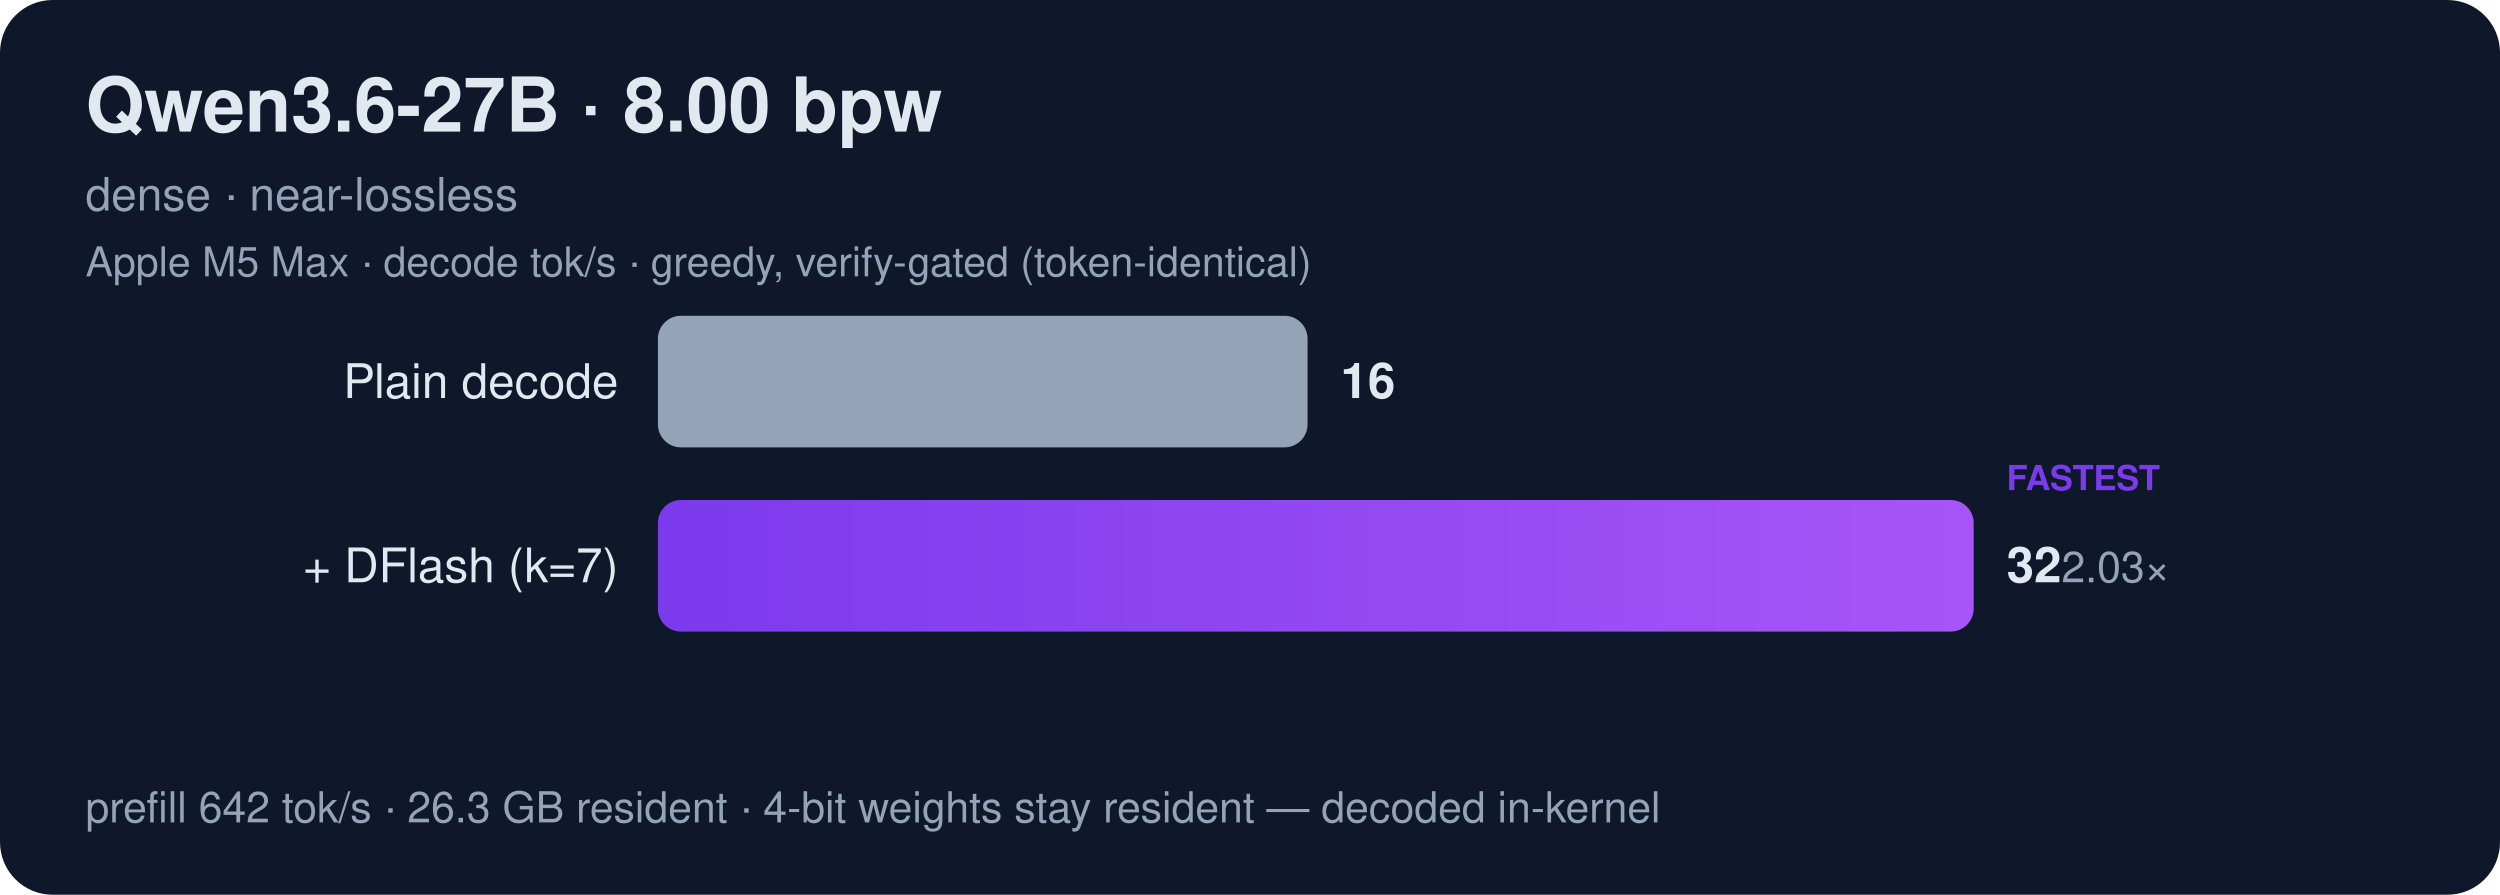
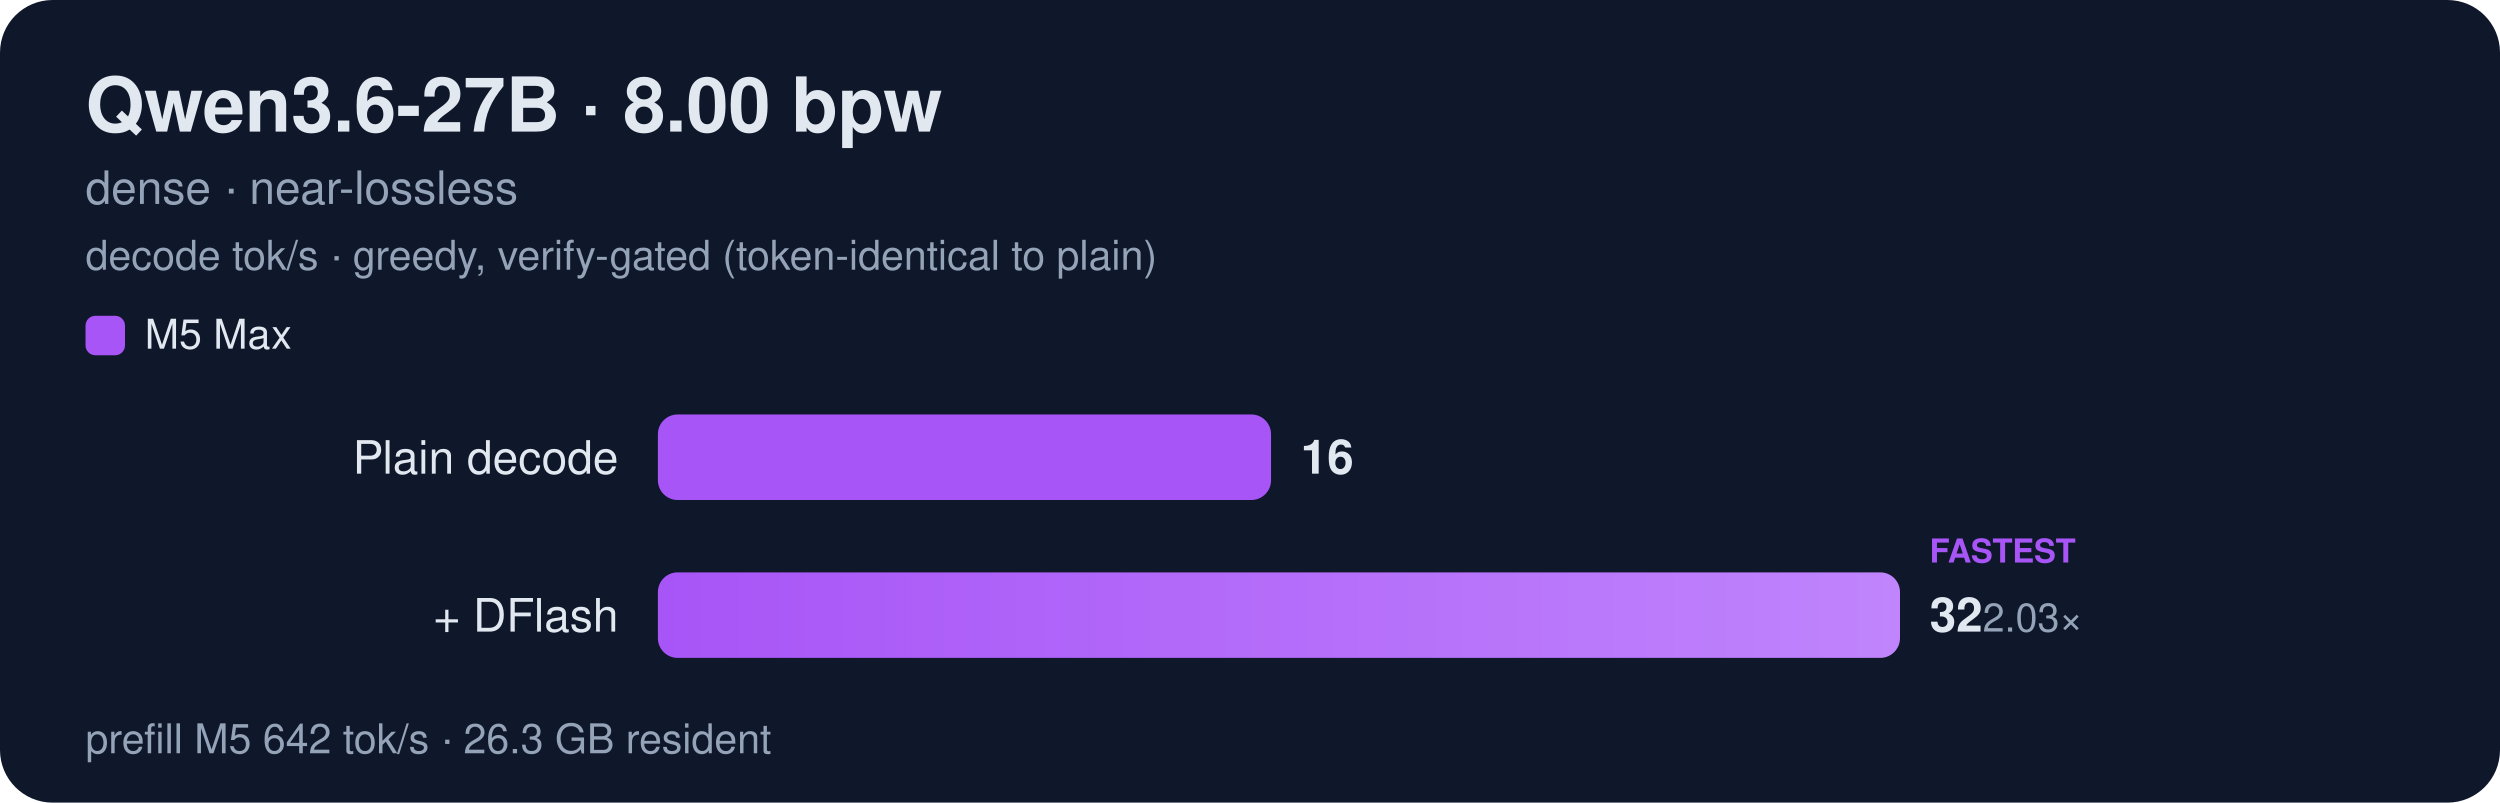
- <svg xmlns="http://www.w3.org/2000/svg" viewBox="0 0 760 272" font-family="-apple-system,BlinkMacSystemFont,Segoe UI,Helvetica,Arial,sans-serif">
+ <svg xmlns="http://www.w3.org/2000/svg" viewBox="0 0 760 244" font-family="-apple-system,BlinkMacSystemFont,Segoe UI,Helvetica,Arial,sans-serif">
  <defs>
    <linearGradient id="g" x1="0" y1="0" x2="1" y2="0">
-       <stop offset="0" stop-color="#7c3aed" />
-       <stop offset="1" stop-color="#a855f7" />
-     </linearGradient>
-     <linearGradient id="b" x1="0" y1="0" x2="1" y2="0">
-       <stop offset="0" stop-color="#6366f1" />
-       <stop offset="1" stop-color="#818cf8" />
+       <stop offset="0" stop-color="#a855f7" />
+       <stop offset="1" stop-color="#c084fc" />
    </linearGradient>
  </defs>
-   <rect x="0" y="0" width="760" height="272" rx="16" fill="#0f172a" />
+   <rect x="0" y="0" width="760" height="244" rx="16" fill="#0f172a" />
  <text x="26" y="40" fill="#e2e8f0" font-size="23" font-weight="700">Qwen3.6-27B · 8.00 bpw</text>
-   <text x="26" y="64" fill="#94a3b8" font-size="14">dense · near-lossless</text>
-   <text x="26" y="84" fill="#94a3b8" font-size="12.5">Apple M5 Max · decode tok/s · greedy, verify-gated (token-identical)</text>
-   <text x="188" y="121.0" fill="#e2e8f0" font-size="14.5" text-anchor="end">Plain decode</text>
-   <rect x="200" y="96" width="197.5" height="40" rx="7" fill="#94a3b8" />
-   <text x="407.5" y="121.0" fill="#e2e8f0" font-size="15" font-weight="600">16<tspan fill="#94a3b8" font-weight="500" font-size="13" />
+   <text x="26" y="62" fill="#94a3b8" font-size="14">dense · near-lossless</text>
+   <text x="26" y="82" fill="#94a3b8" font-size="12.5">decode tok/s · greedy, verify-gated (token-identical to plain)</text>
+   <rect x="26" y="96" width="12" height="12" rx="3" fill="#a855f7" />
+   <text x="44" y="106" fill="#e2e8f0" font-size="12.5">M5 Max</text>
+   <text x="188" y="144" fill="#e2e8f0" font-size="14" text-anchor="end">Plain decode</text>
+   <rect x="200" y="126" width="186.4" height="26" rx="6" fill="#a855f7" />
+   <text x="395.4" y="144" fill="#e2e8f0" font-size="14.5" font-weight="600">16<tspan fill="#94a3b8" font-weight="400" font-size="12" />
  </text>
-   <text x="188" y="177.0" fill="#e2e8f0" font-size="14.5" text-anchor="end">+ DFlash (k=7)</text>
-   <rect x="200" y="152" width="400.0" height="40" rx="7" fill="url(#g)" />
-   <text x="610.0" y="177.0" fill="#e2e8f0" font-size="15" font-weight="700">32<tspan fill="#94a3b8" font-weight="500" font-size="13">  2.03×</tspan>
+   <text x="188" y="192" fill="#e2e8f0" font-size="14" text-anchor="end">+ DFlash</text>
+   <rect x="200" y="174" width="377.6" height="26" rx="6" fill="url(#g)" />
+   <text x="586.6" y="192" fill="#e2e8f0" font-size="14.5" font-weight="700">32<tspan fill="#94a3b8" font-weight="400" font-size="12">  2.03×</tspan>
  </text>
-   <text x="610.0" y="149.0" fill="#7c3aed" font-size="10.5" font-weight="700">FASTEST</text>
-   <text x="26" y="250" fill="#94a3b8" font-size="13">prefill 642 tok/s  ·  26.3 GB resident  ·  4-bit weights stay resident — decoded in-kernel</text>
+   <text x="586.6" y="171" fill="#a855f7" font-size="10" font-weight="700">FASTEST</text>
+   <text x="26" y="229" fill="#94a3b8" font-size="12.5">prefill M5 642 tok/s  ·  26.3 GB resident</text>
</svg>
